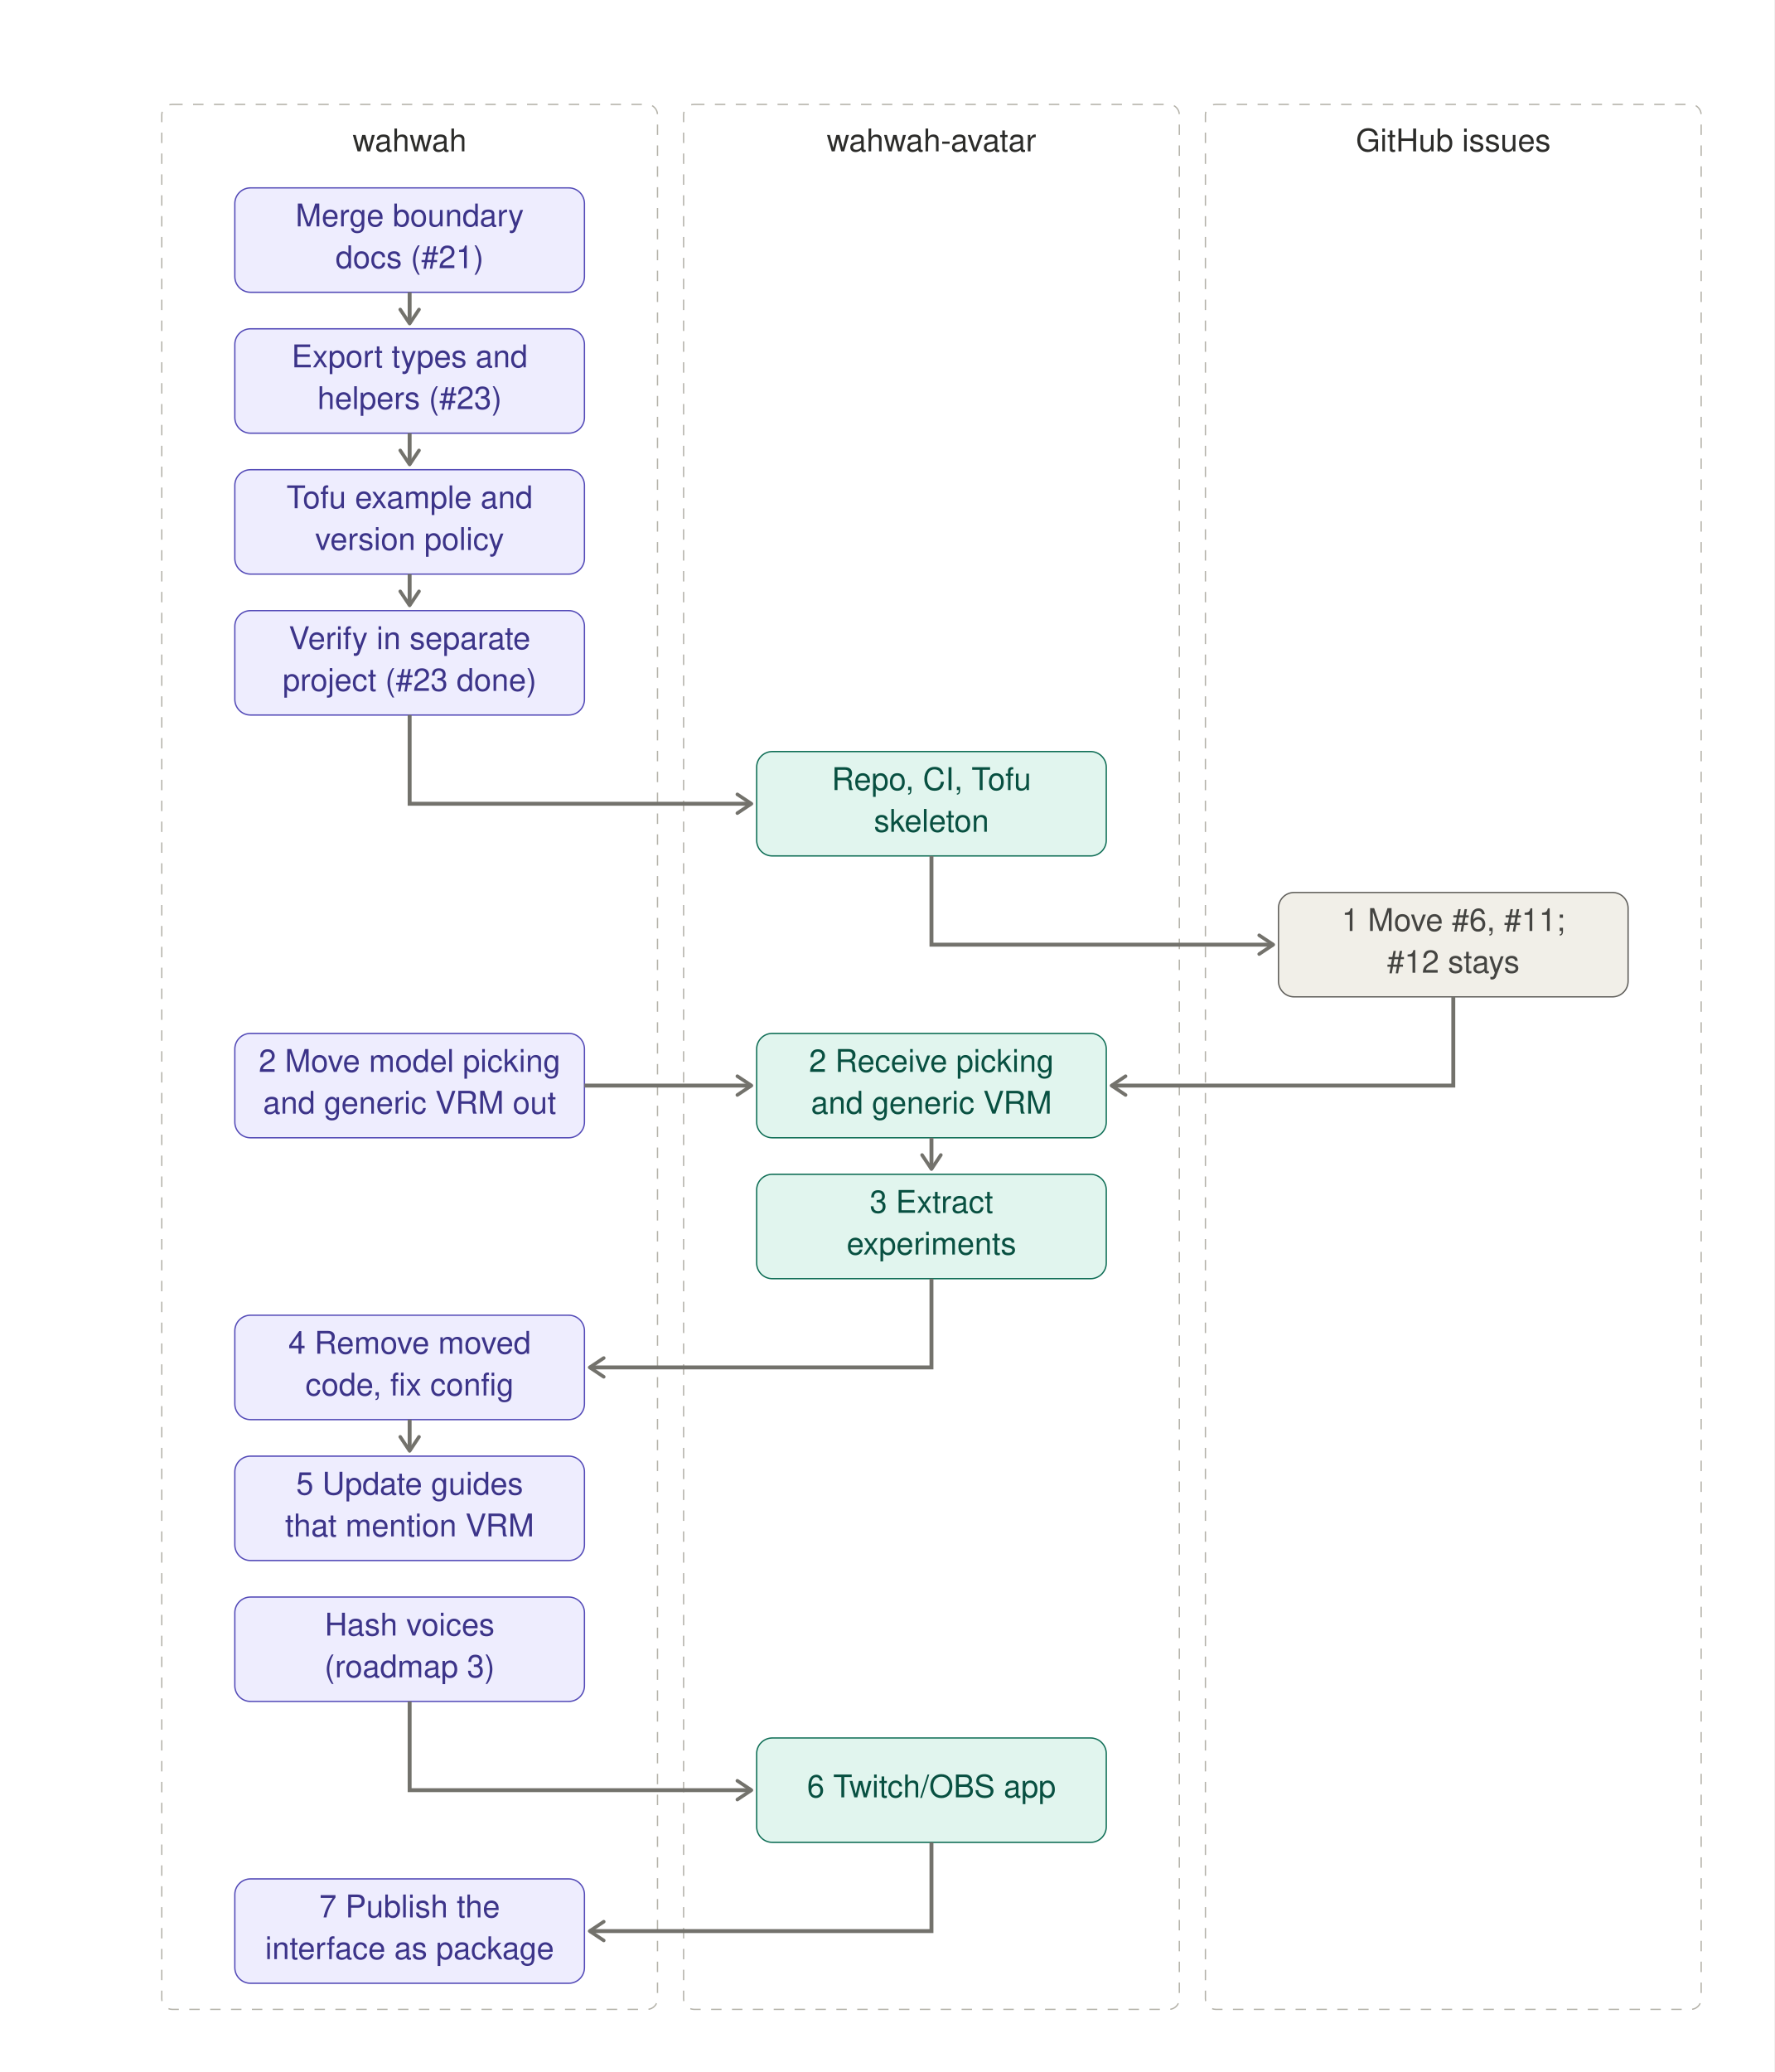
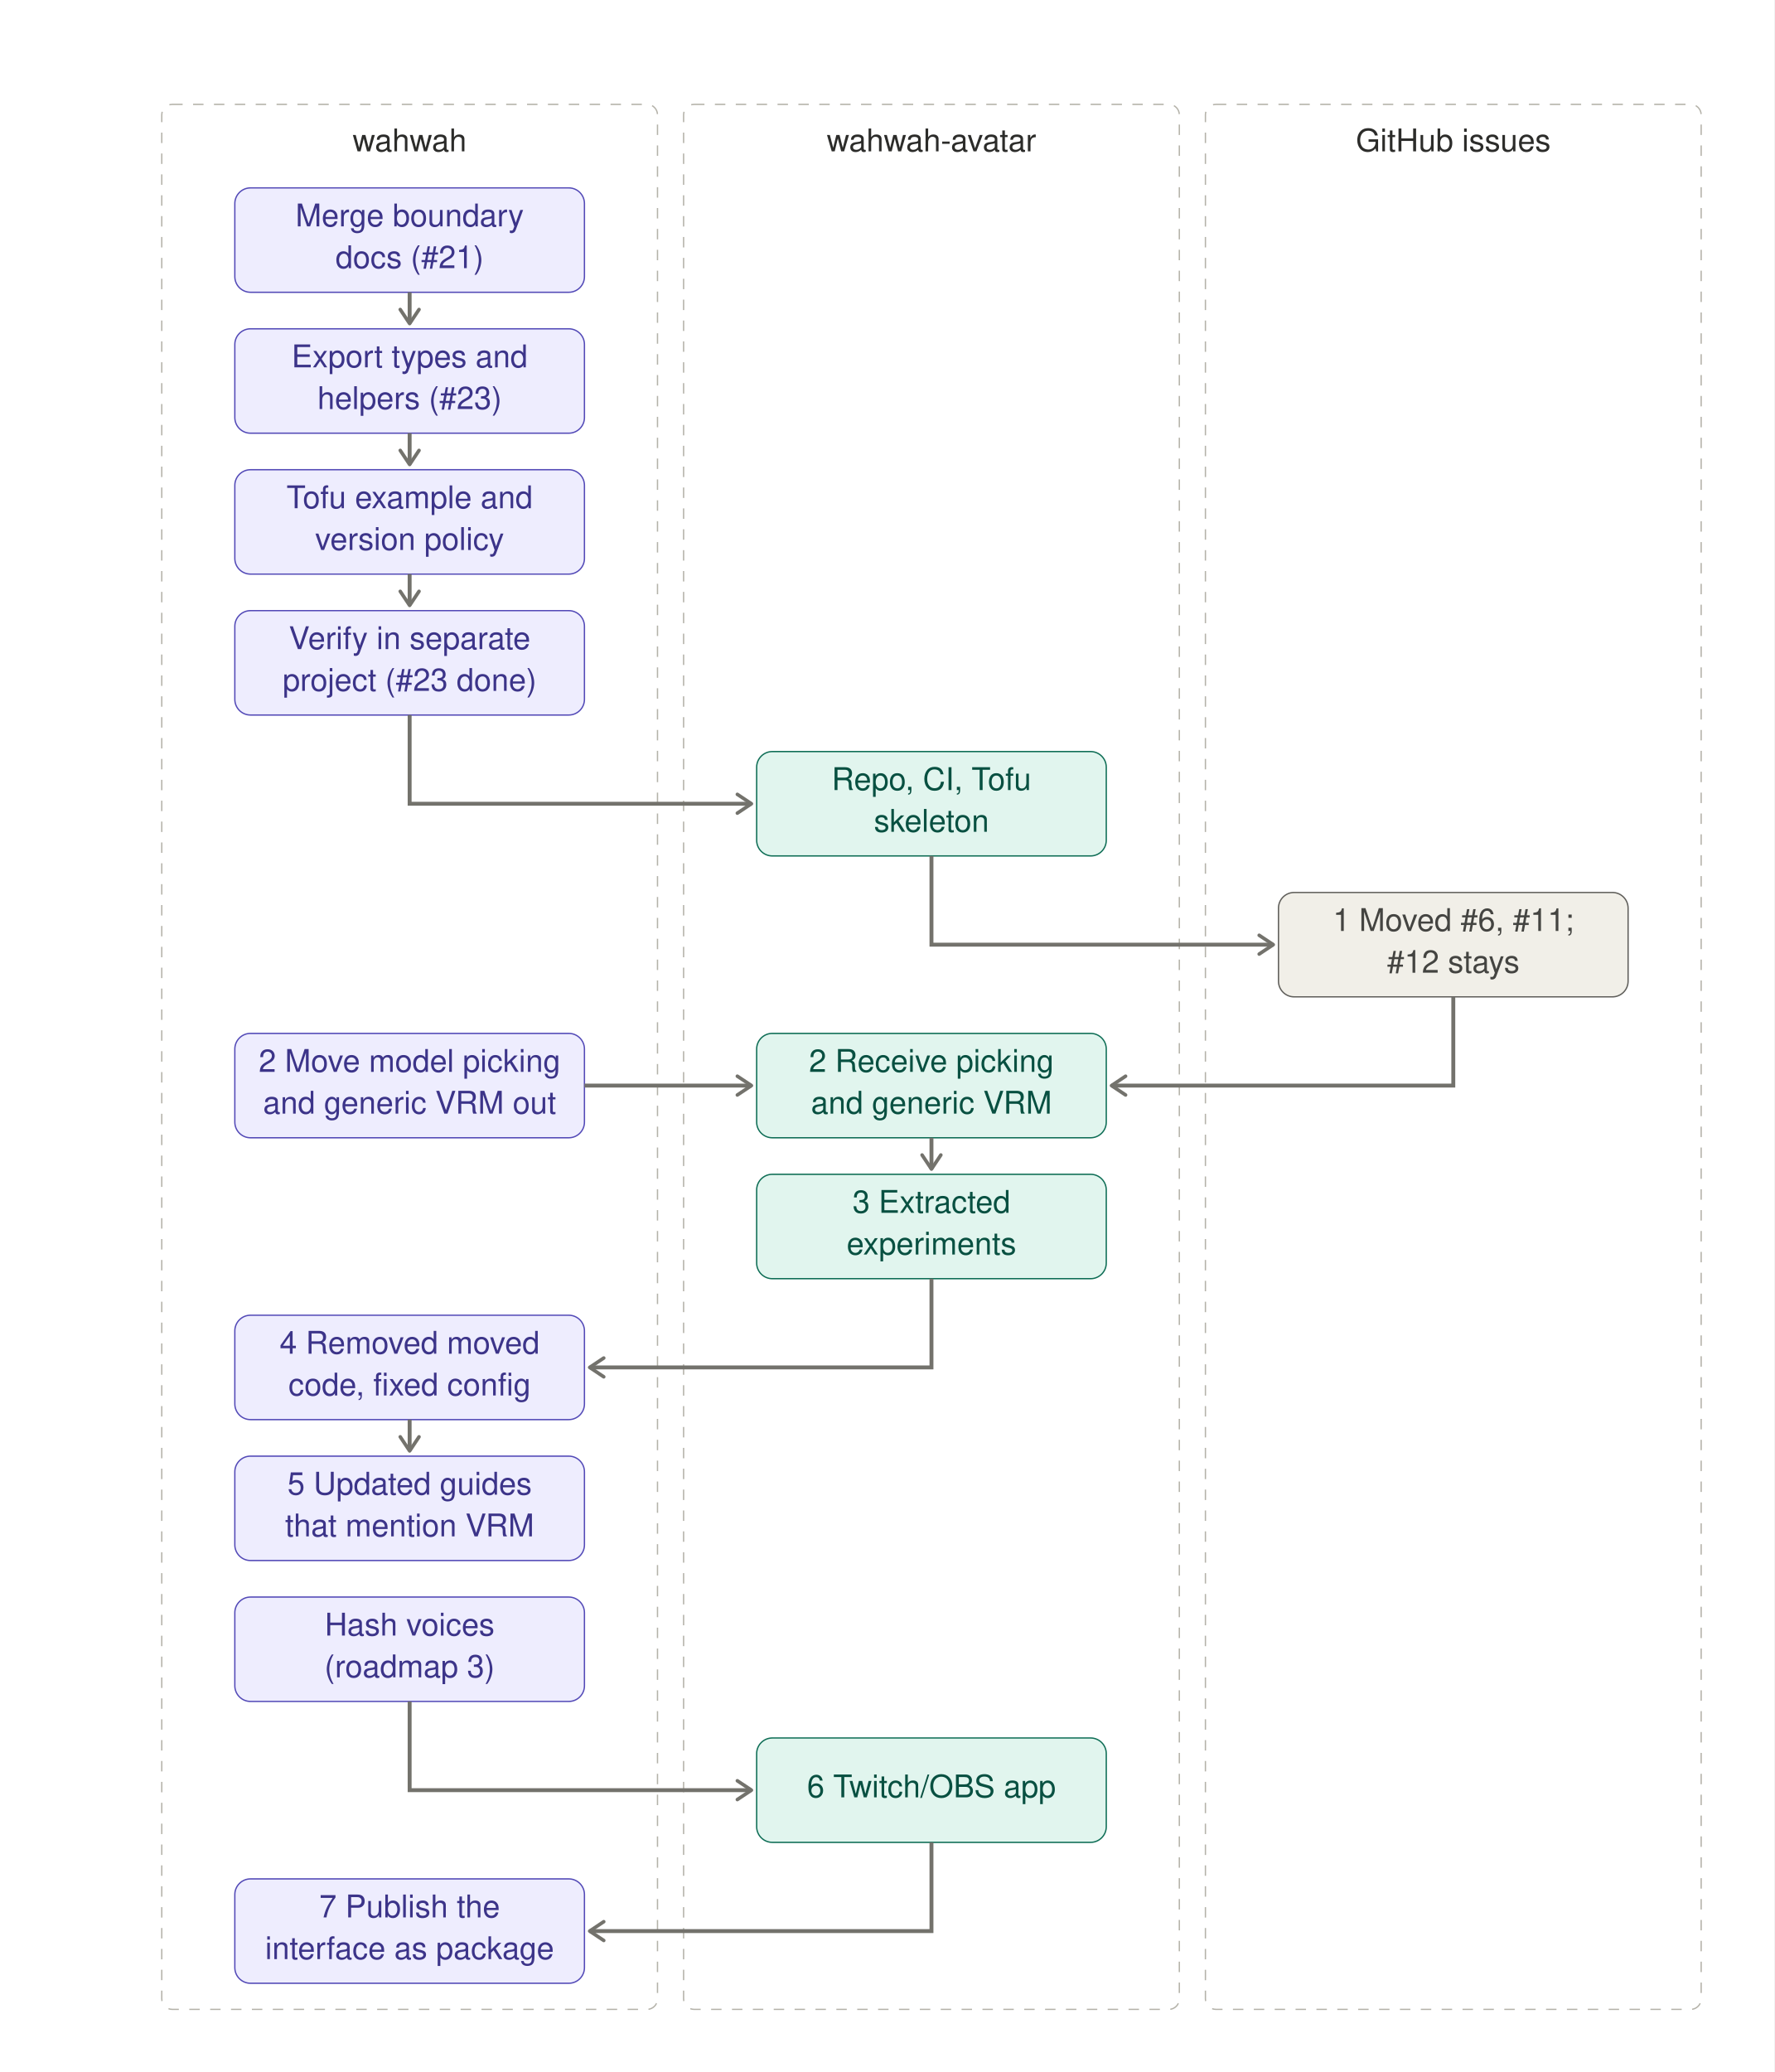
<svg xmlns="http://www.w3.org/2000/svg" width="680" height="794" viewBox="0 0 680 794" font-family="-apple-system, Segoe UI, Helvetica, Arial, sans-serif" font-size="12" role="img">
  <defs>
    <marker id="a" viewBox="0 0 10 10" refX="8" refY="5" markerWidth="6" markerHeight="6" orient="auto-start-reverse">
      <path d="M2 1L8 5L2 9" fill="none" stroke="#73726c" stroke-width="1.5" stroke-linecap="round" stroke-linejoin="round" />
    </marker>
  </defs>
  <rect width="680" height="794" fill="#ffffff" />
  <rect x="62" y="40" width="190" height="730" rx="4" fill="none" stroke="#B4B2A9" stroke-width="0.5" stroke-dasharray="4 4" />
  <rect x="262" y="40" width="190" height="730" rx="4" fill="none" stroke="#B4B2A9" stroke-width="0.5" stroke-dasharray="4 4" />
  <rect x="462" y="40" width="190" height="730" rx="4" fill="none" stroke="#B4B2A9" stroke-width="0.5" stroke-dasharray="4 4" />
  <text x="157" y="58" text-anchor="middle" font-weight="500" fill="#2C2C2A">wahwah</text>
  <text x="357" y="58" text-anchor="middle" font-weight="500" fill="#2C2C2A">wahwah-avatar</text>
  <text x="557" y="58" text-anchor="middle" font-weight="500" fill="#2C2C2A">GitHub issues</text>
  <rect x="90" y="72" width="134" height="40" rx="6" fill="#EEEDFE" stroke="#534AB7" stroke-width="0.5" />
  <text x="157" y="84.0" text-anchor="middle" dominant-baseline="central" fill="#3C3489">Merge boundary</text>
  <text x="157" y="100.0" text-anchor="middle" dominant-baseline="central" fill="#3C3489">docs (#21)</text>
  <rect x="90" y="126" width="134" height="40" rx="6" fill="#EEEDFE" stroke="#534AB7" stroke-width="0.5" />
  <text x="157" y="138.0" text-anchor="middle" dominant-baseline="central" fill="#3C3489">Export types and</text>
  <text x="157" y="154.0" text-anchor="middle" dominant-baseline="central" fill="#3C3489">helpers (#23)</text>
  <rect x="90" y="180" width="134" height="40" rx="6" fill="#EEEDFE" stroke="#534AB7" stroke-width="0.5" />
  <text x="157" y="192.0" text-anchor="middle" dominant-baseline="central" fill="#3C3489">Tofu example and</text>
  <text x="157" y="208.0" text-anchor="middle" dominant-baseline="central" fill="#3C3489">version policy</text>
  <rect x="90" y="234" width="134" height="40" rx="6" fill="#EEEDFE" stroke="#534AB7" stroke-width="0.5" />
  <text x="157" y="246.0" text-anchor="middle" dominant-baseline="central" fill="#3C3489">Verify in separate</text>
  <text x="157" y="262.0" text-anchor="middle" dominant-baseline="central" fill="#3C3489">project (#23 done)</text>
  <rect x="290" y="288" width="134" height="40" rx="6" fill="#E1F5EE" stroke="#0F6E56" stroke-width="0.5" />
  <text x="357" y="300.0" text-anchor="middle" dominant-baseline="central" fill="#085041">Repo, CI, Tofu</text>
  <text x="357" y="316.0" text-anchor="middle" dominant-baseline="central" fill="#085041">skeleton</text>
  <rect x="490" y="342" width="134" height="40" rx="6" fill="#F1EFE8" stroke="#5F5E5A" stroke-width="0.5" />
-   <text x="557" y="354.0" text-anchor="middle" dominant-baseline="central" fill="#444441">1 Move #6, #11;</text>
+   <text x="557" y="354.0" text-anchor="middle" dominant-baseline="central" fill="#444441">1 Moved #6, #11;</text>
  <text x="557" y="370.0" text-anchor="middle" dominant-baseline="central" fill="#444441">#12 stays</text>
  <rect x="90" y="396" width="134" height="40" rx="6" fill="#EEEDFE" stroke="#534AB7" stroke-width="0.5" />
  <text x="157" y="408.0" text-anchor="middle" dominant-baseline="central" fill="#3C3489">2 Move model picking</text>
  <text x="157" y="424.0" text-anchor="middle" dominant-baseline="central" fill="#3C3489">and generic VRM out</text>
  <rect x="290" y="396" width="134" height="40" rx="6" fill="#E1F5EE" stroke="#0F6E56" stroke-width="0.5" />
  <text x="357" y="408.0" text-anchor="middle" dominant-baseline="central" fill="#085041">2 Receive picking</text>
  <text x="357" y="424.0" text-anchor="middle" dominant-baseline="central" fill="#085041">and generic VRM</text>
  <rect x="290" y="450" width="134" height="40" rx="6" fill="#E1F5EE" stroke="#0F6E56" stroke-width="0.5" />
-   <text x="357" y="462.0" text-anchor="middle" dominant-baseline="central" fill="#085041">3 Extract</text>
+   <text x="357" y="462.0" text-anchor="middle" dominant-baseline="central" fill="#085041">3 Extracted</text>
  <text x="357" y="478.0" text-anchor="middle" dominant-baseline="central" fill="#085041">experiments</text>
  <rect x="90" y="504" width="134" height="40" rx="6" fill="#EEEDFE" stroke="#534AB7" stroke-width="0.5" />
-   <text x="157" y="516.0" text-anchor="middle" dominant-baseline="central" fill="#3C3489">4 Remove moved</text>
-   <text x="157" y="532.0" text-anchor="middle" dominant-baseline="central" fill="#3C3489">code, fix config</text>
+   <text x="157" y="516.0" text-anchor="middle" dominant-baseline="central" fill="#3C3489">4 Removed moved</text>
+   <text x="157" y="532.0" text-anchor="middle" dominant-baseline="central" fill="#3C3489">code, fixed config</text>
  <rect x="90" y="558" width="134" height="40" rx="6" fill="#EEEDFE" stroke="#534AB7" stroke-width="0.5" />
-   <text x="157" y="570.0" text-anchor="middle" dominant-baseline="central" fill="#3C3489">5 Update guides</text>
+   <text x="157" y="570.0" text-anchor="middle" dominant-baseline="central" fill="#3C3489">5 Updated guides</text>
  <text x="157" y="586.0" text-anchor="middle" dominant-baseline="central" fill="#3C3489">that mention VRM</text>
  <rect x="90" y="612" width="134" height="40" rx="6" fill="#EEEDFE" stroke="#534AB7" stroke-width="0.5" />
  <text x="157" y="624.0" text-anchor="middle" dominant-baseline="central" fill="#3C3489">Hash voices</text>
  <text x="157" y="640.0" text-anchor="middle" dominant-baseline="central" fill="#3C3489">(roadmap 3)</text>
  <rect x="290" y="666" width="134" height="40" rx="6" fill="#E1F5EE" stroke="#0F6E56" stroke-width="0.5" />
  <text x="357" y="686.0" text-anchor="middle" dominant-baseline="central" fill="#085041">6 Twitch/OBS app</text>
  <rect x="90" y="720" width="134" height="40" rx="6" fill="#EEEDFE" stroke="#534AB7" stroke-width="0.5" />
  <text x="157" y="732.0" text-anchor="middle" dominant-baseline="central" fill="#3C3489">7 Publish the</text>
  <text x="157" y="748.0" text-anchor="middle" dominant-baseline="central" fill="#3C3489">interface as package</text>
  <path d="M157 112 L157 124" fill="none" stroke="#73726c" stroke-width="1.5" marker-end="url(#a)" />
  <path d="M157 166 L157 178" fill="none" stroke="#73726c" stroke-width="1.5" marker-end="url(#a)" />
  <path d="M157 220 L157 232" fill="none" stroke="#73726c" stroke-width="1.5" marker-end="url(#a)" />
  <path d="M157 274 L157 308 L288 308" fill="none" stroke="#73726c" stroke-width="1.5" marker-end="url(#a)" />
  <path d="M357 328 L357 362 L488 362" fill="none" stroke="#73726c" stroke-width="1.5" marker-end="url(#a)" />
  <path d="M557 382 L557 416 L426 416" fill="none" stroke="#73726c" stroke-width="1.5" marker-end="url(#a)" />
  <path d="M224 416 L288 416" fill="none" stroke="#73726c" stroke-width="1.5" marker-end="url(#a)" />
  <path d="M357 436 L357 448" fill="none" stroke="#73726c" stroke-width="1.5" marker-end="url(#a)" />
  <path d="M357 490 L357 524 L226 524" fill="none" stroke="#73726c" stroke-width="1.5" marker-end="url(#a)" />
  <path d="M157 544 L157 556" fill="none" stroke="#73726c" stroke-width="1.5" marker-end="url(#a)" />
  <path d="M157 652 L157 686 L288 686" fill="none" stroke="#73726c" stroke-width="1.5" marker-end="url(#a)" />
  <path d="M357 706 L357 740 L226 740" fill="none" stroke="#73726c" stroke-width="1.5" marker-end="url(#a)" />
</svg>
